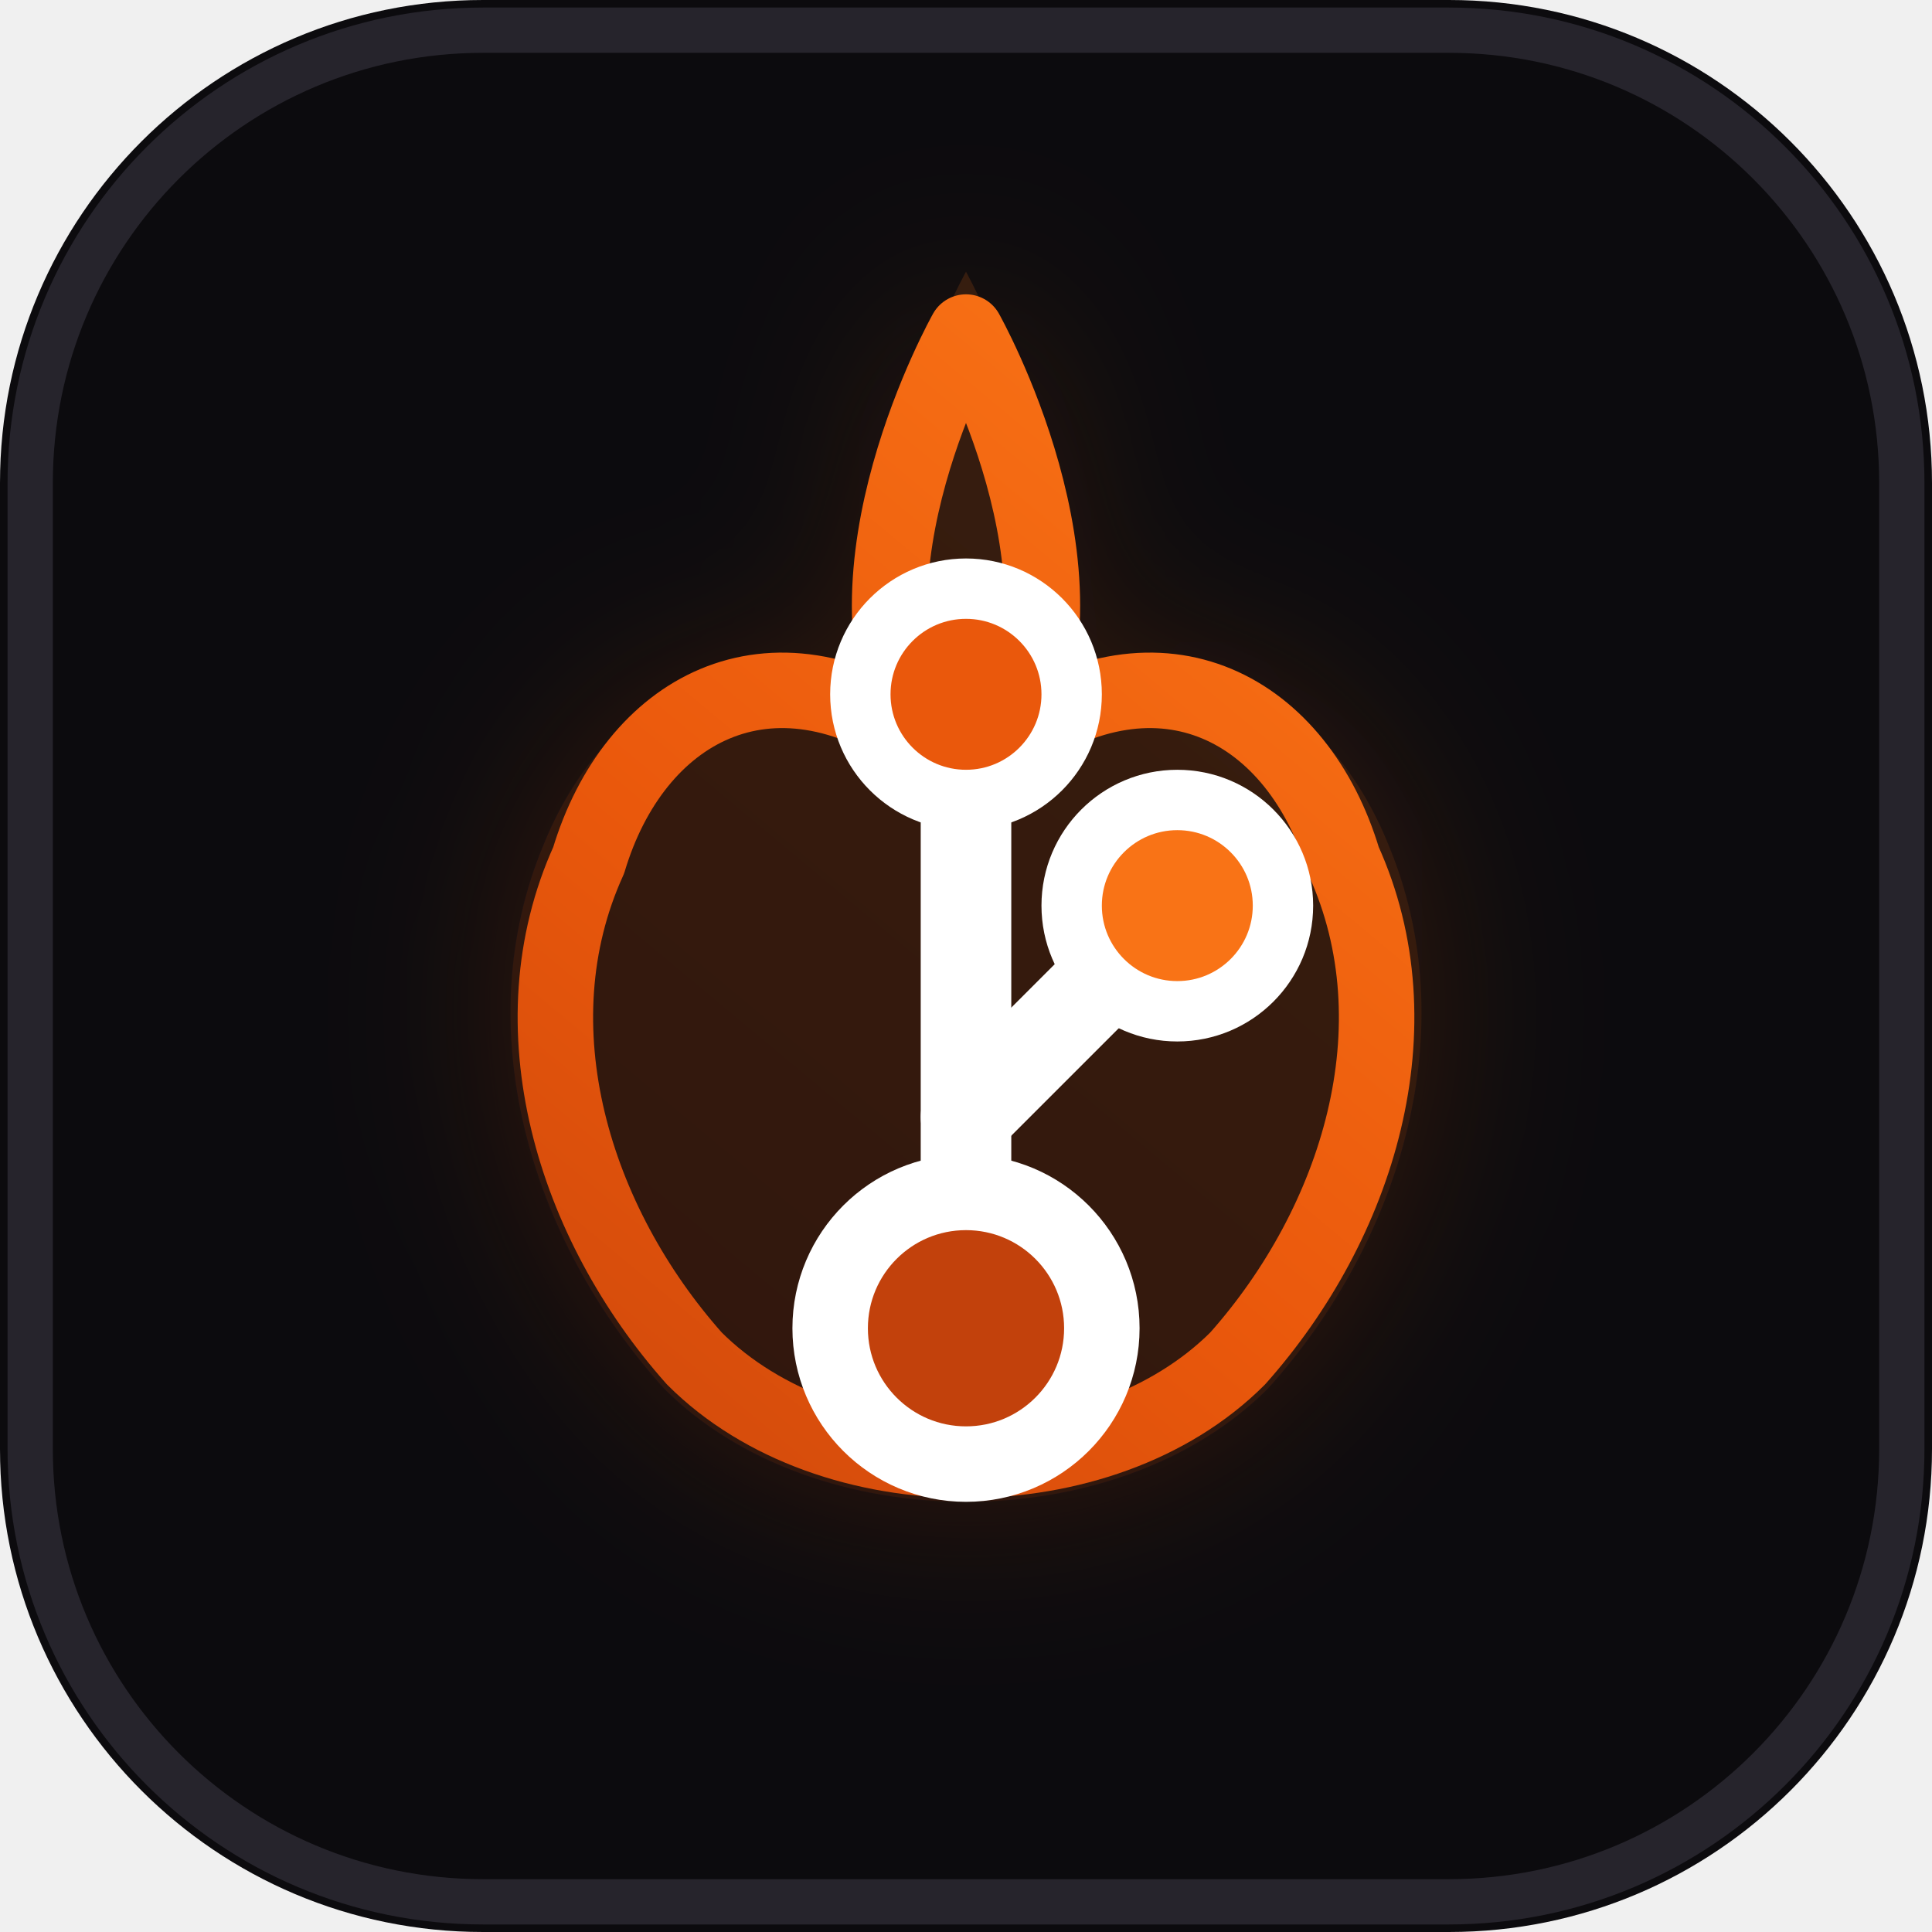
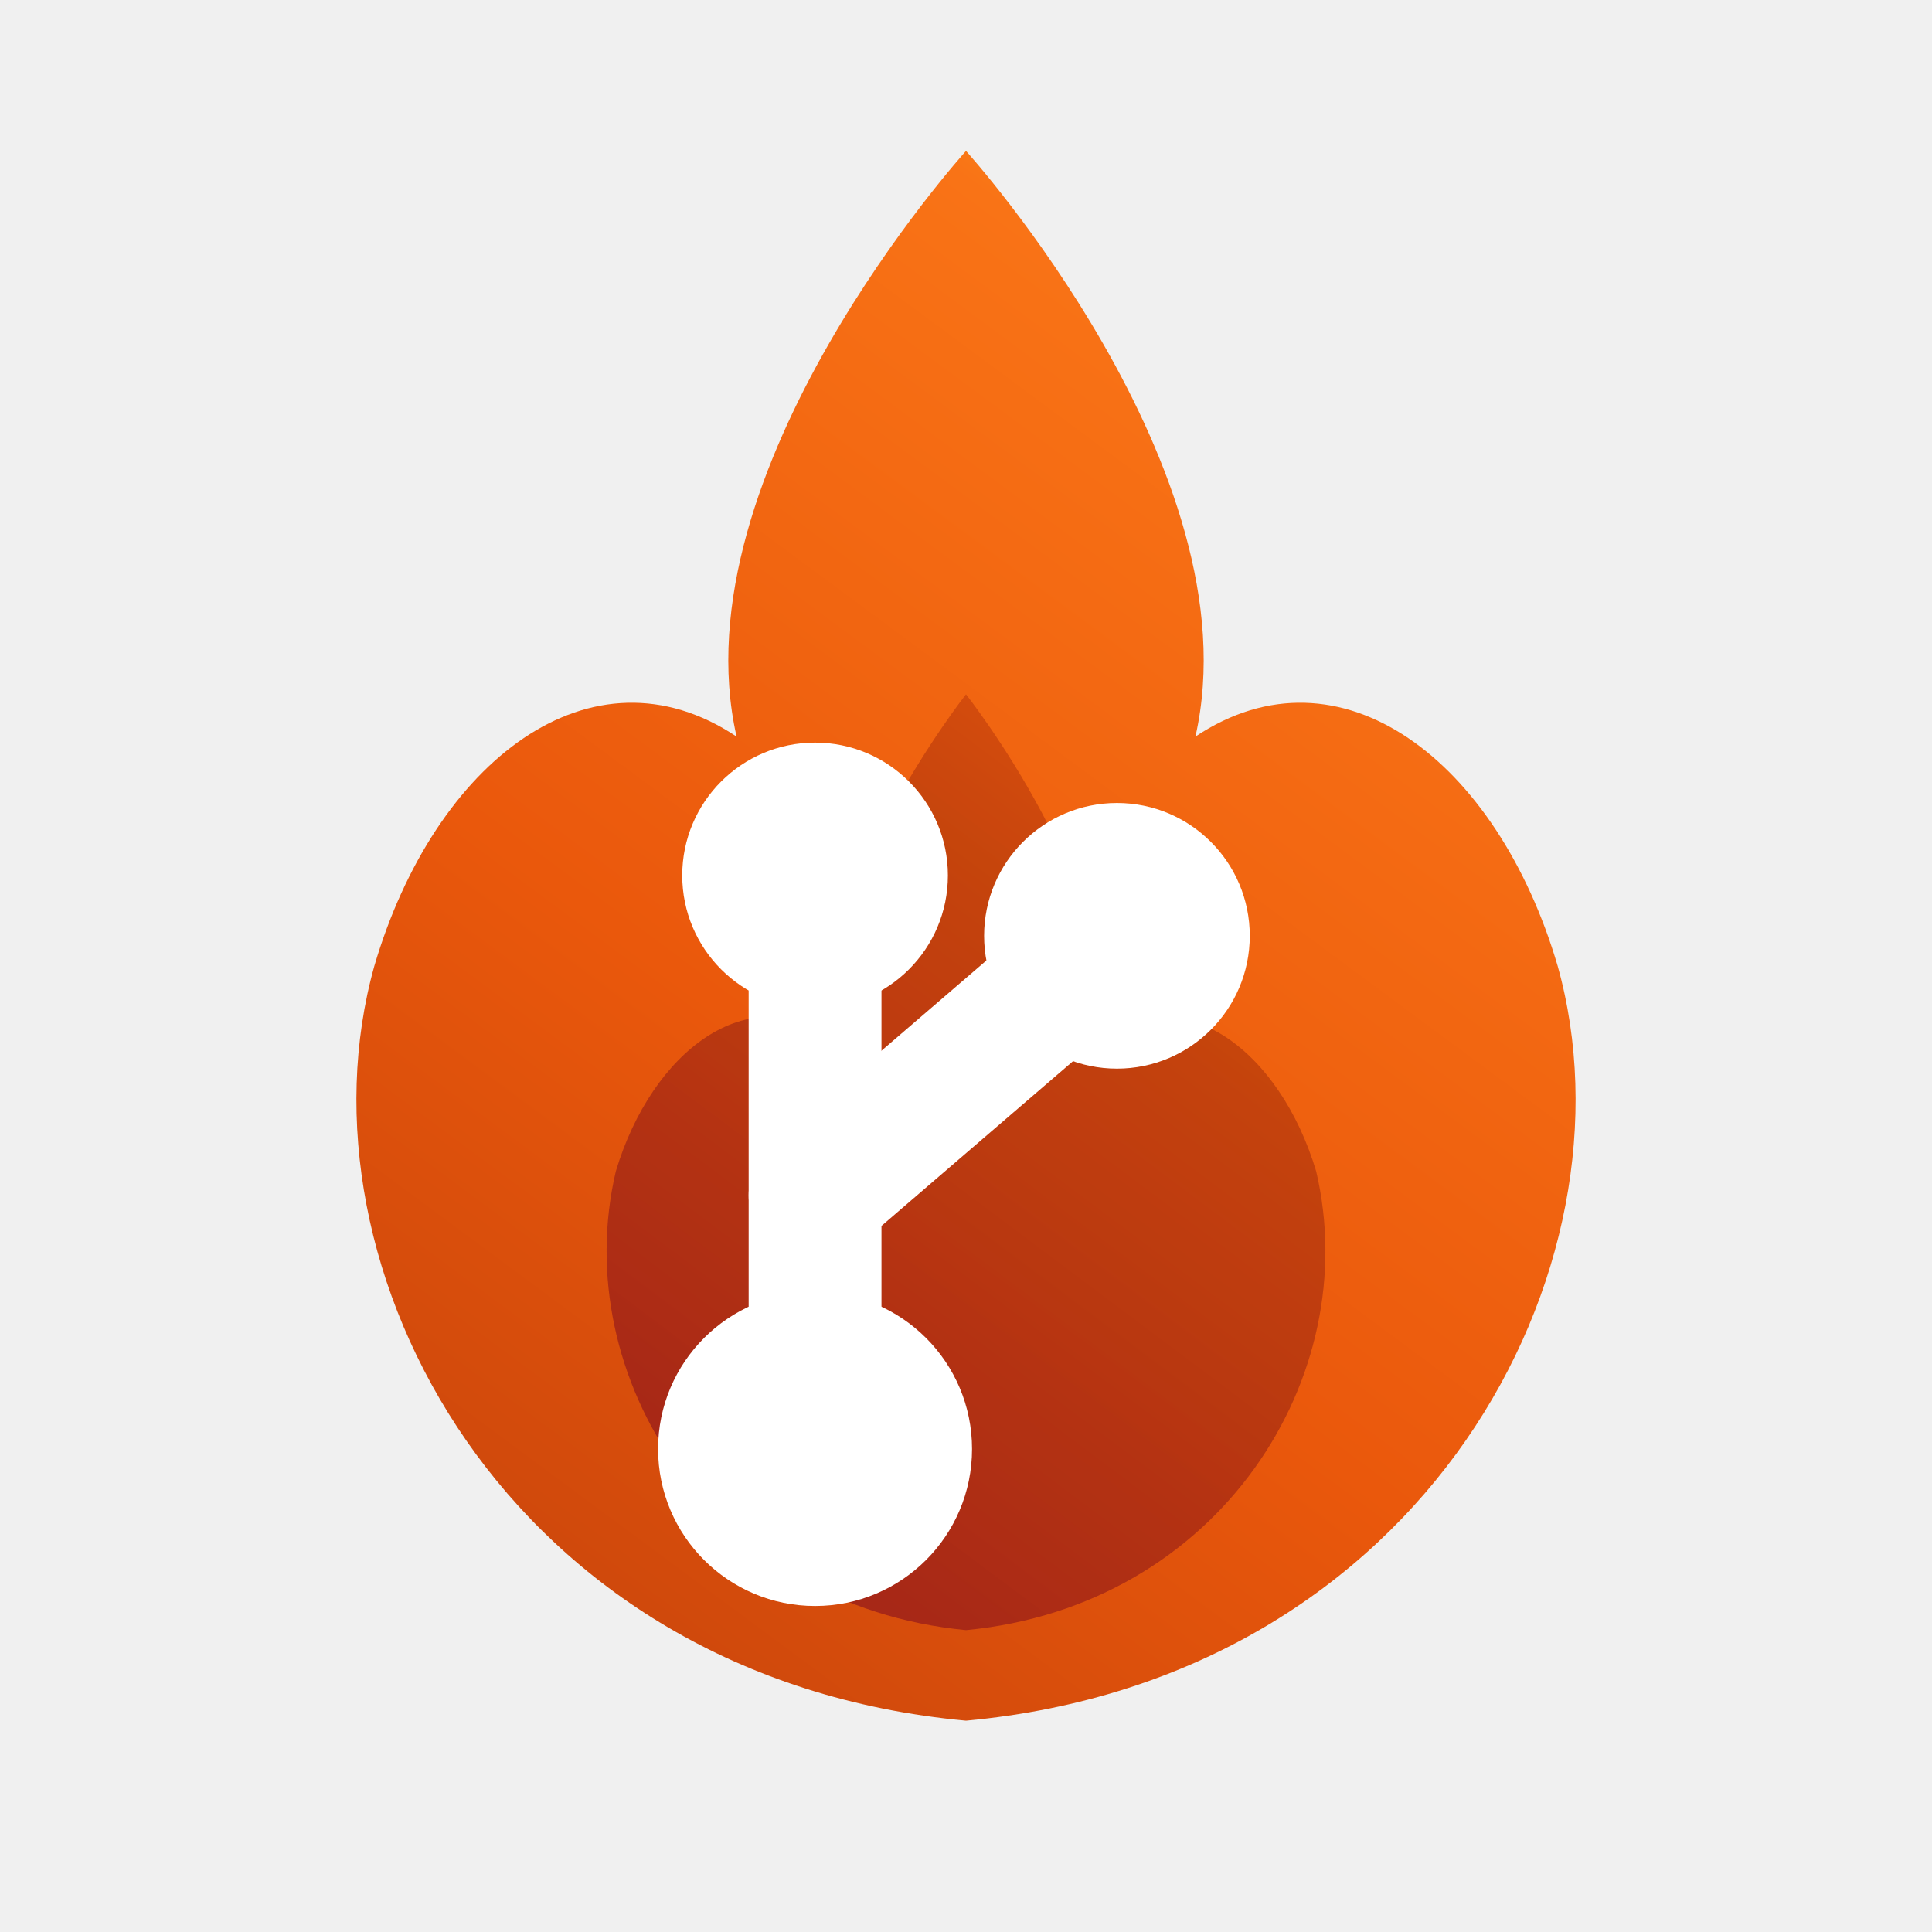
- <svg xmlns="http://www.w3.org/2000/svg" viewBox="0 0 64 64" fill="none">
+ <svg xmlns="http://www.w3.org/2000/svg" viewBox="0 0 32 32" fill="none">
  <defs>
-     <linearGradient id="flameGrad" x1="12" y1="56" x2="52" y2="8" gradientUnits="userSpaceOnUse">
+     <linearGradient id="favFlameGrad" x1="6" y1="29" x2="26" y2="2" gradientUnits="userSpaceOnUse">
      <stop offset="0%" stop-color="#c2410c" />
-       <stop offset="45%" stop-color="#ea580c" />
-       <stop offset="85%" stop-color="#f97316" />
-       <stop offset="100%" stop-color="#f59e0b" />
+       <stop offset="40%" stop-color="#ea580c" />
+       <stop offset="80%" stop-color="#f97316" />
+       <stop offset="100%" stop-color="#fbbf24" />
    </linearGradient>
-     <filter id="glow" x="-20%" y="-20%" width="140%" height="140%">
-       <feGaussianBlur stdDeviation="3" result="blur" />
-       <feComposite in="SourceGraphic" in2="blur" operator="over" />
-     </filter>
-     <style>
-       .icon-bg { fill: #0c0b0e; }
-       .icon-border { stroke: #26242c; }
-       @media (prefers-color-scheme: light) {
-         .icon-border { stroke: rgba(0, 0, 0, 0.2); }
-       }
-       @media (prefers-color-scheme: dark) {
-         .icon-border { stroke: rgba(240, 160, 75, 0.4); }
-       }
-     </style>
+     <linearGradient id="favCoreGrad" x1="10" y1="27" x2="22" y2="11" gradientUnits="userSpaceOnUse">
+       <stop offset="0%" stop-color="#991b1b" />
+       <stop offset="70%" stop-color="#c2410c" />
+       <stop offset="100%" stop-color="#ea580c" />
+     </linearGradient>
  </defs>
-   <rect width="64" height="64" rx="16" class="icon-bg" />
-   <rect width="62" height="62" x="1" y="1" rx="15" class="icon-border" stroke-width="1.5" />
-   <path d="M32 9C32 9 37 18 34 24C39 20 44 23 46 28C48.5 34 46.5 41 42 46C37 51 27 51 22 46C17.5 41 15.5 34 18 28C20 23 25 20 30 24C27 18 32 9 32 9Z" fill="url(#flameGrad)" opacity="0.18" filter="url(#glow)" />
-   <path d="M32 11C32 11 36.5 19 33.5 24.5C38.5 21 43 23.5 44.5 28.5C47 34 45 40.5 41 45C36.5 49.5 27.5 49.5 23 45C19 40.5 17 34 19.5 28.5C21 23.5 25.5 21 30.5 24.5C27.5 19 32 11 32 11Z" stroke="url(#flameGrad)" stroke-width="2.5" stroke-linejoin="round" />
-   <line x1="32" y1="23" x2="32" y2="44" stroke="#ffffff" stroke-width="3" stroke-linecap="round" />
-   <path d="M32 37L39 30" stroke="#ffffff" stroke-width="3" stroke-linecap="round" />
-   <circle cx="39" cy="30" r="3.5" fill="#f97316" stroke="#ffffff" stroke-width="2" />
-   <circle cx="32" cy="23" r="3.5" fill="#ea580c" stroke="#ffffff" stroke-width="2" />
-   <circle cx="32" cy="44" r="4.5" fill="#c2410c" stroke="#ffffff" stroke-width="2.5" />
+   <path d="M16 2.5C16 2.5 20.8 7.8 19.8 12.2C22.2 10.6 24.8 12.6 25.8 16C27.2 21 23.6 27.8 16 28.5C8.4 27.8 4.8 21 6.2 16C7.2 12.6 9.8 10.6 12.2 12.2C11.2 7.8 16 2.5 16 2.5Z" fill="url(#favFlameGrad)" />
+   <path d="M16 11.5C16 11.5 18.6 14.8 18.2 17.2C19.6 16.2 21.2 17.4 21.8 19.4C22.6 22.8 20.2 26.6 16 27C11.8 26.6 9.4 22.8 10.2 19.4C10.8 17.4 12.4 16.2 13.8 17.2C13.4 14.8 16 11.5 16 11.5Z" fill="url(#favCoreGrad)" opacity="0.9" />
+   <line x1="13.5" y1="14.5" x2="13.5" y2="24" stroke="#ffffff" stroke-width="2.2" stroke-linecap="round" />
+   <path d="M13.5 19.8L18.5 15.5" stroke="#ffffff" stroke-width="2.2" stroke-linecap="round" />
+   <circle cx="18.5" cy="15.5" r="2.2" fill="#ffffff" />
+   <circle cx="13.5" cy="14.5" r="2.2" fill="#ffffff" />
+   <circle cx="13.5" cy="24" r="2.6" fill="#ffffff" />
</svg>
